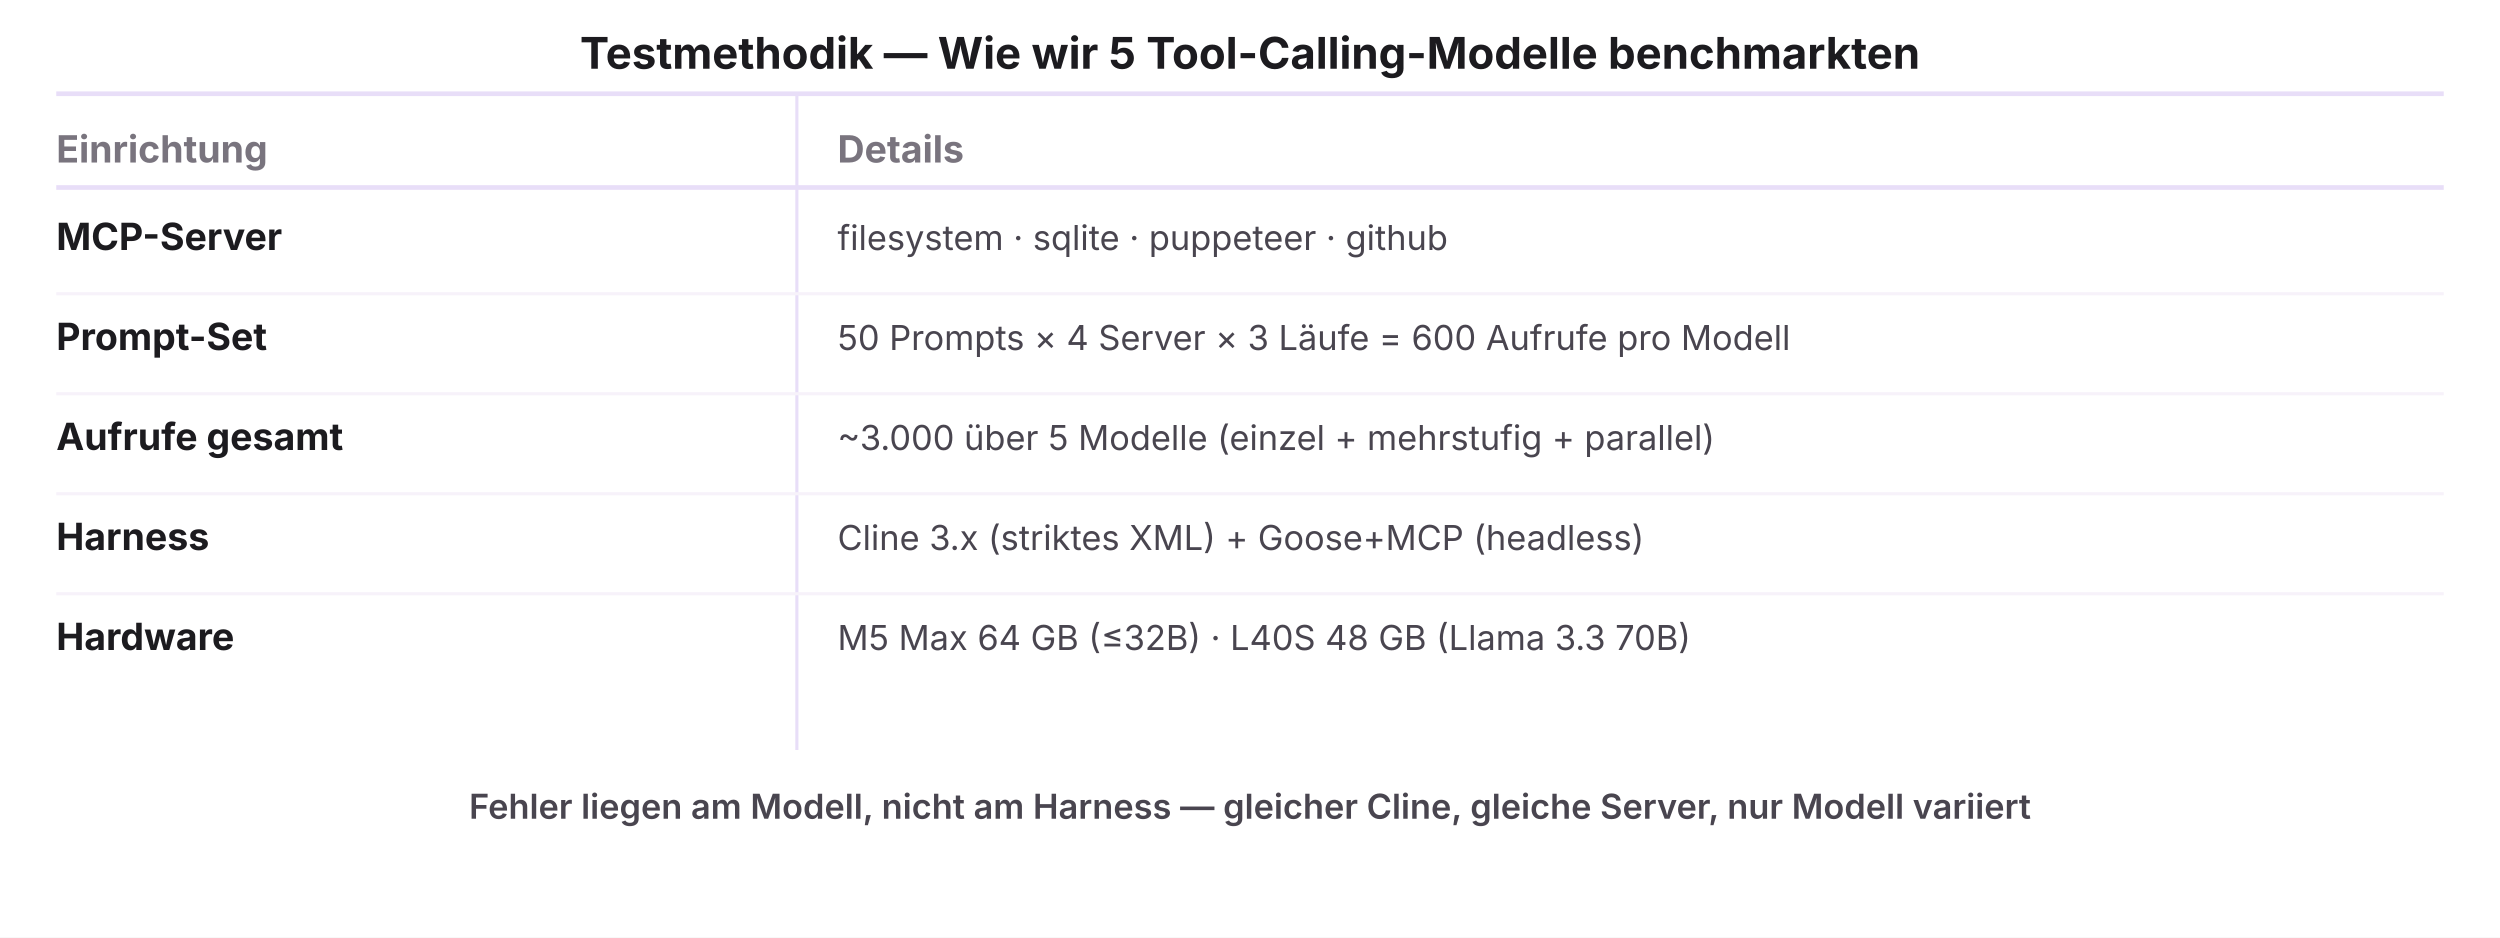
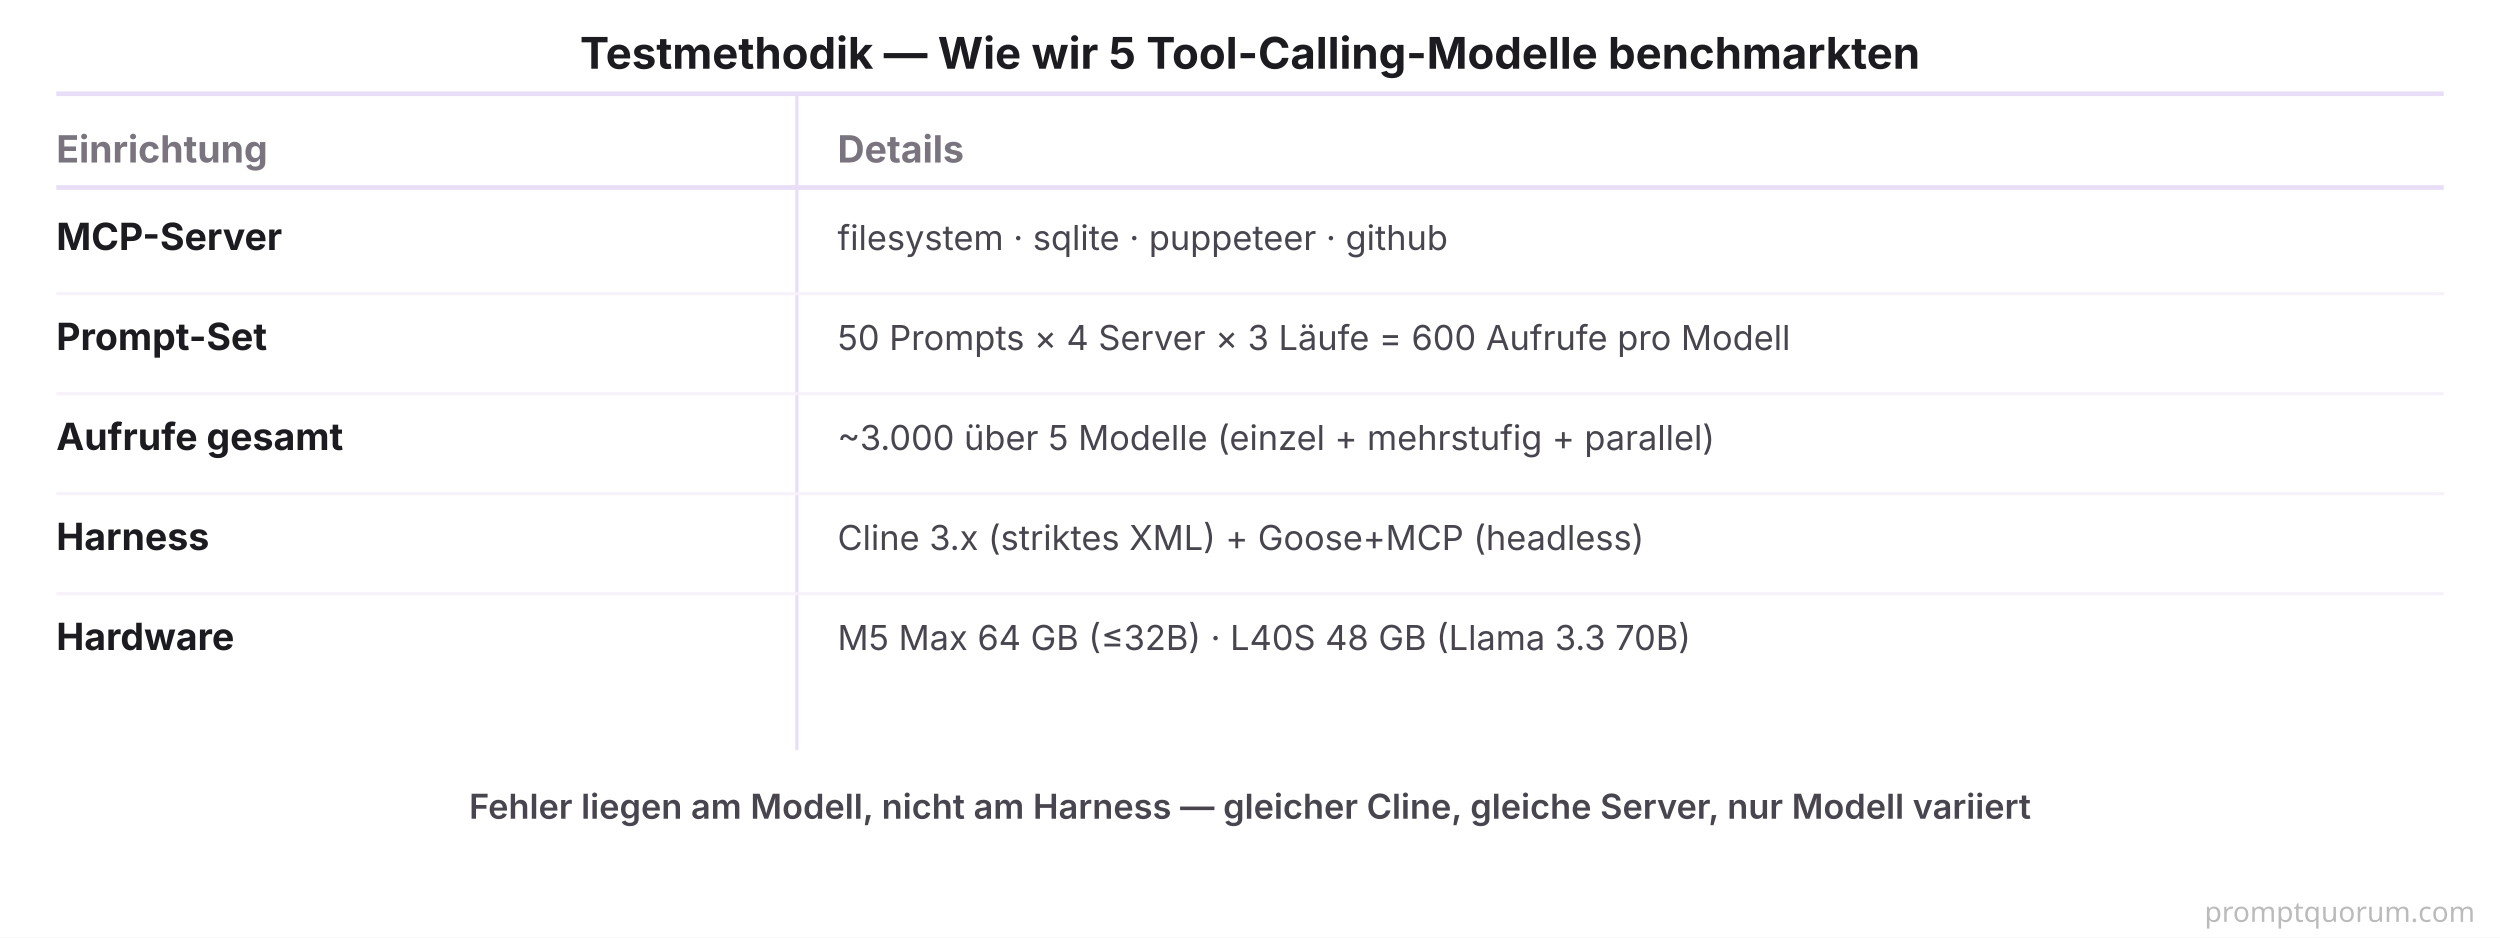
<svg xmlns="http://www.w3.org/2000/svg" viewBox="0 0 800 300" font-family="system-ui, -apple-system, sans-serif">
  <rect width="800" height="300" fill="#FFFFFF" />
  <text x="400" y="22" font-size="14" font-weight="700" fill="#1C1B1F" text-anchor="middle">Testmethodik — Wie wir 5 Tool-Calling-Modelle benchmarkten</text>
  <line x1="18" y1="30" x2="782" y2="30" stroke="#E8DEF8" stroke-width="1.5" />
  <text x="18" y="52" font-size="12" font-weight="700" fill="#79747E">Einrichtung</text>
  <text x="268" y="52" font-size="12" font-weight="700" fill="#79747E">Details</text>
  <line x1="255" y1="30" x2="255" y2="240" stroke="#E8DEF8" stroke-width="1" />
  <line x1="18" y1="60" x2="782" y2="60" stroke="#E8DEF8" stroke-width="1.5" />
  <text x="18" y="80" font-size="12" font-weight="700" fill="#1C1B1F">MCP-Server</text>
  <text x="268" y="80" font-size="11" fill="#49454F">filesystem · sqlite · puppeteer · github</text>
  <line x1="18" y1="94" x2="782" y2="94" stroke="#F7F2FA" stroke-width="1" />
  <text x="18" y="112" font-size="12" font-weight="700" fill="#1C1B1F">Prompt-Set</text>
  <text x="268" y="112" font-size="11" fill="#49454F">50 Prompts × 4 Server × 3 Läufe = 600 Aufrufe pro Modell</text>
  <line x1="18" y1="126" x2="782" y2="126" stroke="#F7F2FA" stroke-width="1" />
  <text x="18" y="144" font-size="12" font-weight="700" fill="#1C1B1F">Aufrufe gesamt</text>
  <text x="268" y="144" font-size="11" fill="#49454F">~3.000 über 5 Modelle (einzel + mehrstufig + parallel)</text>
  <line x1="18" y1="158" x2="782" y2="158" stroke="#F7F2FA" stroke-width="1" />
  <text x="18" y="176" font-size="12" font-weight="700" fill="#1C1B1F">Harness</text>
  <text x="268" y="176" font-size="11" fill="#49454F">Cline 3.x (striktes XML) + Goose+MCP (headless)</text>
  <line x1="18" y1="190" x2="782" y2="190" stroke="#F7F2FA" stroke-width="1" />
  <text x="18" y="208" font-size="12" font-weight="700" fill="#1C1B1F">Hardware</text>
  <text x="268" y="208" font-size="11" fill="#49454F">M5 Max 64 GB (≤32B) · L40S 48 GB (Llama 3.3 70B)</text>
  <text x="400" y="262" font-size="11" font-weight="600" fill="#49454F" text-anchor="middle">Fehler liegen am Modell, nicht am Harness — gleicher Cline, gleiche Server, nur Modell variiert</text>
+   <text x="792" y="295" font-family="system-ui,sans-serif" font-size="9" fill="#BBBBBB" text-anchor="end">promptquorum.com</text>
</svg>
